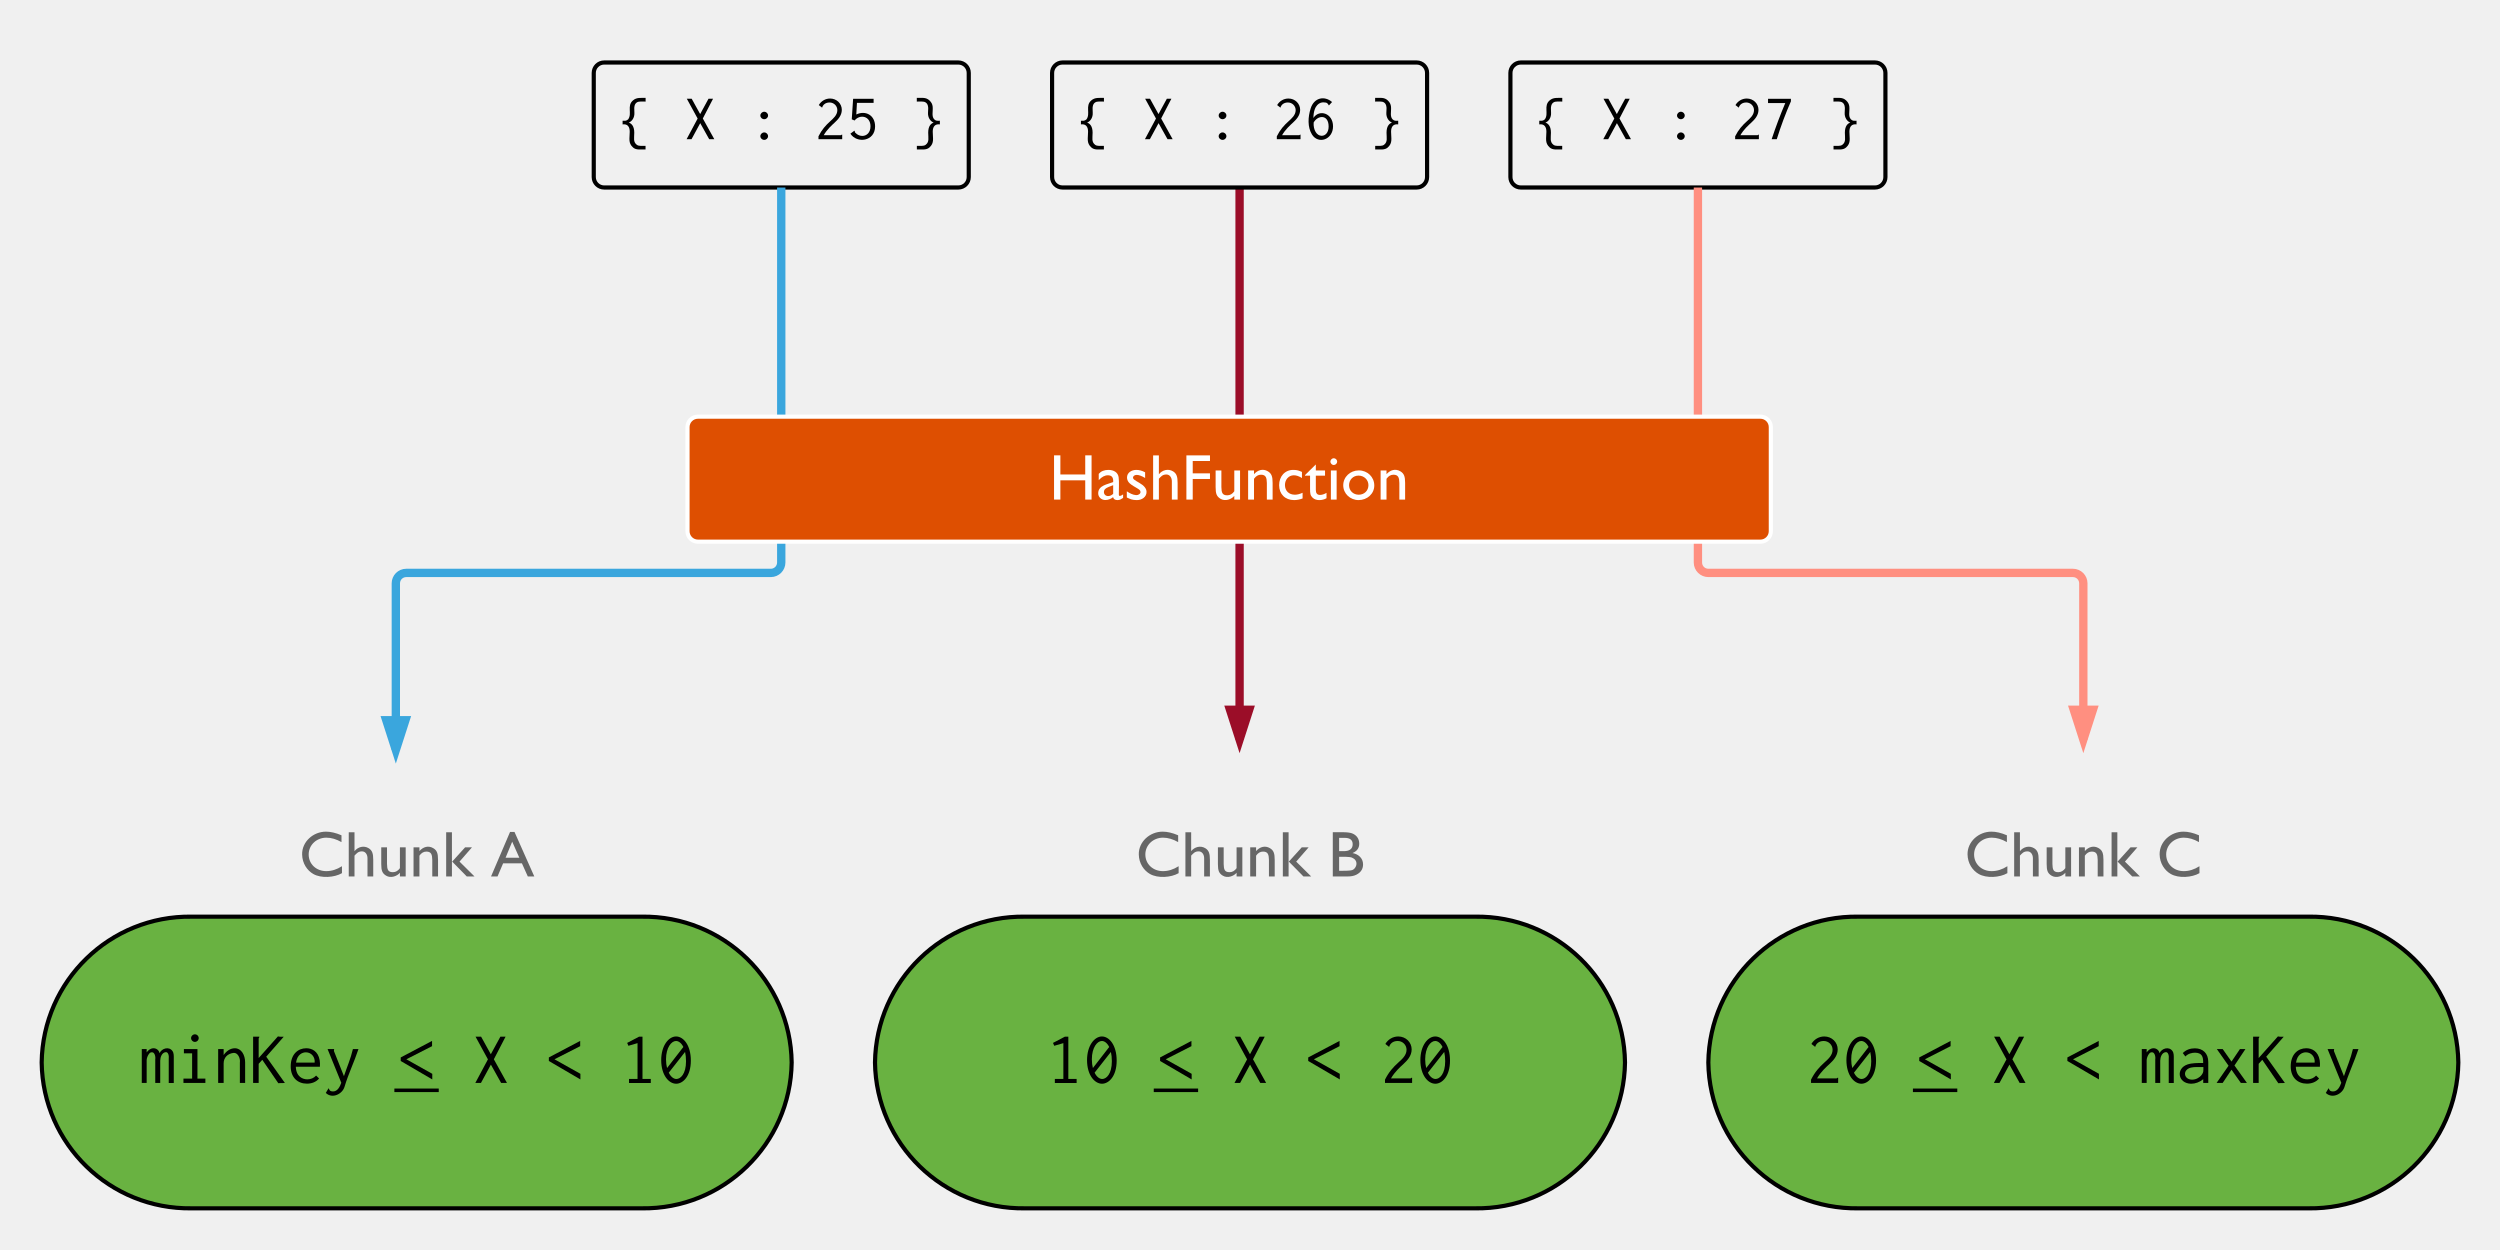
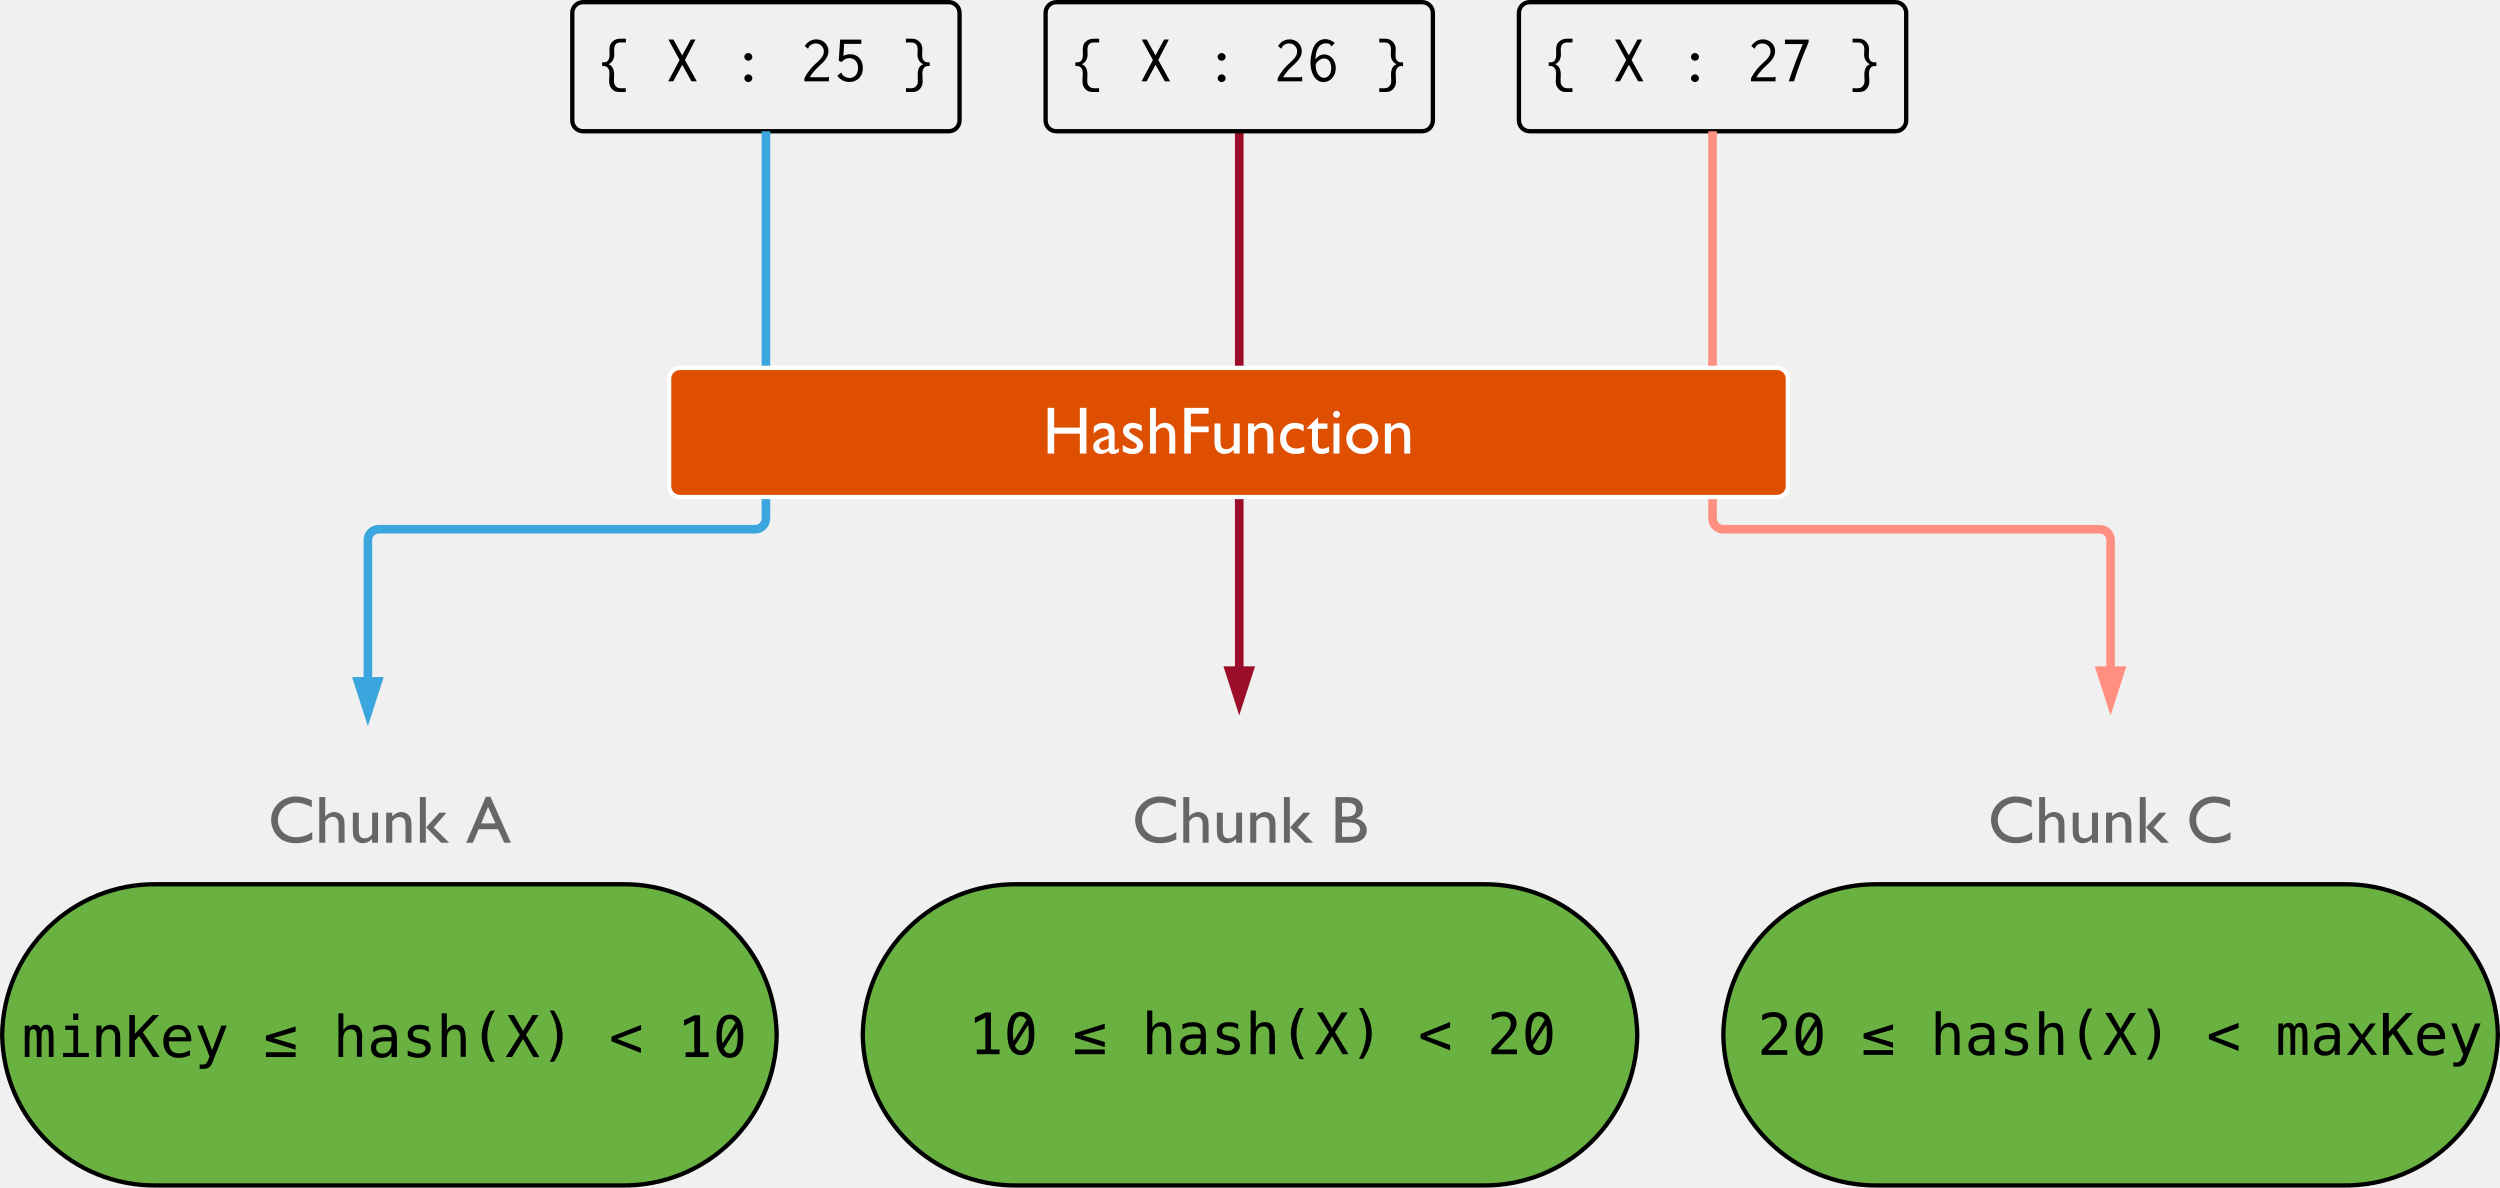
- <svg xmlns="http://www.w3.org/2000/svg" xmlns:xlink="http://www.w3.org/1999/xlink" height="600" width="1200">
-   <path d="M595 90v265" fill="none" stroke="#9b0d28" stroke-width="4" />
-   <path d="M595 355l-4.6-14.3h9.2z" fill="#9b0d28" stroke="#9b0d28" stroke-width="4" />
-   <path d="M285 35a5 5 0 0 1 5-5h170a5 5 0 0 1 5 5v50a5 5 0 0 1-5 5H290a5 5 0 0 1-5-5z" fill="none" stroke="#000" stroke-width="2" />
-   <use height="100%" width="100%" transform="translate(297.2 66.8)" xlink:href="#a" />
-   <use height="100%" width="100%" transform="translate(328.3 66.8)" xlink:href="#b" />
-   <use height="100%" width="100%" transform="translate(359.4 66.8)" xlink:href="#c" />
-   <use height="100%" width="100%" transform="translate(390.6 66.8)" xlink:href="#d" />
-   <use height="100%" width="100%" transform="translate(437.2 66.8)" xlink:href="#e" />
-   <path d="M505 35a5 5 0 0 1 5-5h170a5 5 0 0 1 5 5v50a5 5 0 0 1-5 5H510a5 5 0 0 1-5-5z" fill="none" stroke="#000" stroke-width="2" />
-   <use height="100%" width="100%" transform="translate(517.2 66.8)" xlink:href="#a" />
-   <use height="100%" width="100%" transform="translate(548.3 66.8)" xlink:href="#b" />
-   <use height="100%" width="100%" transform="translate(579.4 66.8)" xlink:href="#c" />
-   <use height="100%" width="100%" transform="translate(610.6 66.8)" xlink:href="#f" />
-   <use height="100%" width="100%" transform="translate(657.2 66.8)" xlink:href="#e" />
-   <path d="M725 35a5 5 0 0 1 5-5h170a5 5 0 0 1 5 5v50a5 5 0 0 1-5 5H730a5 5 0 0 1-5-5z" fill="none" stroke="#000" stroke-width="2" />
-   <use height="100%" width="100%" transform="translate(737.2 66.8)" xlink:href="#a" />
-   <use height="100%" width="100%" transform="translate(768.3 66.8)" xlink:href="#b" />
-   <use height="100%" width="100%" transform="translate(799.4 66.8)" xlink:href="#c" />
-   <use height="100%" width="100%" transform="translate(830.6 66.8)" xlink:href="#g" />
-   <use height="100%" width="100%" transform="translate(877.2 66.8)" xlink:href="#e" />
-   <path d="M375 90v180a5 5 0 0 1-5 5H195a5 5 0 0 0-5 5v80" fill="none" stroke="#3aa6dd" stroke-width="4" />
-   <path d="M190 360l-4.6-14.3h9.2z" fill="#3aa6dd" stroke="#3aa6dd" stroke-width="4" />
-   <path d="M815 90v180a5 5 0 0 0 5 5h175a5 5 0 0 1 5 5v75" fill="none" stroke="#ff8f80" stroke-width="4" />
-   <path d="M1000 355l-4.6-14.3h9.2z" fill="#ff8f80" stroke="#ff8f80" stroke-width="4" />
-   <path d="M330 205a5 5 0 0 1 5-5h510a5 5 0 0 1 5 5v50a5 5 0 0 1-5 5H335a5 5 0 0 1-5-5z" fill="#de4f01" stroke="#fff" stroke-width="2" />
-   <use height="100%" width="100%" transform="translate(503.6 239.8)" xlink:href="#h" />
-   <path d="M1108 440a71 71 0 0 1 72 70 71 71 0 0 1-72 70H892a71 71 0 0 1-72-70 71 71 0 0 1 72-70z" fill="#69b241" stroke="#000" stroke-width="2" />
-   <path d="M880 385a5 5 0 0 1 5-5h230a5 5 0 0 1 5 5v50a5 5 0 0 1-5 5H885a5 5 0 0 1-5-5z" fill="none" />
-   <use height="100%" width="100%" transform="translate(942.9 420.7)" xlink:href="#i" />
-   <use height="100%" width="100%" transform="translate(1035.1 420.7)" xlink:href="#j" />
-   <path d="M840 469a5 5 0 0 1 5-5h310a5 5 0 0 1 5 5v82a5 5 0 0 1-5 5H845a5 5 0 0 1-5-5z" fill="none" />
-   <use height="100%" width="100%" transform="translate(866.7 519.8)" xlink:href="#k" />
-   <use height="100%" width="100%" transform="translate(920 519.8)" xlink:href="#l" />
-   <use height="100%" width="100%" transform="translate(955.6 519.8)" xlink:href="#m" />
-   <use height="100%" width="100%" transform="translate(991.1 519.8)" xlink:href="#n" />
-   <use height="100%" width="100%" transform="translate(1026.7 519.8)" xlink:href="#o" />
-   <path d="M308 440a71 71 0 0 1 72 70 71 71 0 0 1-72 70H92a71 71 0 0 1-72-70 71 71 0 0 1 72-70z" fill="#69b241" stroke="#000" stroke-width="2" />
-   <path d="M80 385a5 5 0 0 1 5-5h230a5 5 0 0 1 5 5v50a5 5 0 0 1-5 5H85a5 5 0 0 1-5-5z" fill="none" />
-   <use height="100%" width="100%" transform="translate(143.5 420.7)" xlink:href="#i" />
-   <use height="100%" width="100%" transform="translate(235.7 420.7)" xlink:href="#p" />
-   <path d="M40 469a5 5 0 0 1 5-5h310a5 5 0 0 1 5 5v82a5 5 0 0 1-5 5H45a5 5 0 0 1-5-5z" fill="none" />
-   <use height="100%" width="100%" transform="translate(66.7 519.8)" xlink:href="#q" />
-   <use height="100%" width="100%" transform="translate(191.1 519.8)" xlink:href="#l" />
-   <use height="100%" width="100%" transform="translate(226.7 519.8)" xlink:href="#m" />
-   <use height="100%" width="100%" transform="translate(262.2 519.8)" xlink:href="#n" />
-   <use height="100%" width="100%" transform="translate(297.8 519.8)" xlink:href="#r" />
-   <path d="M708 440a71 71 0 0 1 72 70 71 71 0 0 1-72 70H492a71 71 0 0 1-72-70 71 71 0 0 1 72-70z" fill="#69b241" stroke="#000" stroke-width="2" />
-   <path d="M480 385a5 5 0 0 1 5-5h230a5 5 0 0 1 5 5v50a5 5 0 0 1-5 5H485a5 5 0 0 1-5-5z" fill="none" />
-   <use height="100%" width="100%" transform="translate(545.1 420.7)" xlink:href="#i" />
-   <use height="100%" width="100%" transform="translate(637.4 420.7)" xlink:href="#s" />
-   <path d="M440 469a5 5 0 0 1 5-5h310a5 5 0 0 1 5 5v82a5 5 0 0 1-5 5H445a5 5 0 0 1-5-5z" fill="none" />
-   <use height="100%" width="100%" transform="translate(502.2 519.8)" xlink:href="#t" />
-   <use height="100%" width="100%" transform="translate(555.6 519.8)" xlink:href="#l" />
-   <use height="100%" width="100%" transform="translate(591.1 519.8)" xlink:href="#m" />
-   <use height="100%" width="100%" transform="translate(626.7 519.8)" xlink:href="#n" />
-   <use height="100%" width="100%" transform="translate(662.2 519.8)" xlink:href="#u" />
+ <svg xmlns="http://www.w3.org/2000/svg" xmlns:xlink="http://www.w3.org/1999/xlink" width="1162" height="552">
  <defs>
-     <path id="v" d="M163-116c0-78-36-122-110-112v-56c35-1 55 6 86-22 64-88-23-208 73-291 58-51 122-38 196-40v57c-53 2-103-8-135 13-38 24-40 73-40 93 0 24 2 46 2 70 3 68-35 130-87 148 38 13 85 50 85 155 0 81-20 142 38 187 33 26 82 15 136 17v56c-78-2-144 12-192-30-80-70-52-144-52-245" />
-     <use height="100%" width="100%" id="a" xlink:href="#v" transform="scale(.03111)" />
-     <path id="w" d="M379-624h70L291-319 468 0h-79L251-247 117 0H41l170-318L44-624h75l131 237" />
-     <use height="100%" width="100%" id="b" xlink:href="#w" transform="scale(.03111)" />
-     <path id="x" d="M298-365c0 31-26 57-59 57s-60-25-60-57c0-31 27-58 60-58s59 27 59 58zm0 319c0 31-26 57-59 57s-60-25-60-57c0-31 27-58 60-58s59 27 59 58" />
-     <use height="100%" width="100%" id="c" xlink:href="#x" transform="scale(.03111)" />
-     <path id="y" d="M244-566c-67 0-104 39-115 80l-51-40c37-63 103-101 174-101 102 0 181 78 181 175 0 90-64 153-110 196-45 42-117 104-169 195h261c11 1 12-12 24-9V0H73v-44c52-104 110-168 181-232 45-41 110-95 110-171 0-67-54-119-120-119" />
-     <path id="z" d="M106-623h316v63H165l-10 179c141-67 290 9 290 184C445 36 163 71 64-85l62-46c9 6 3 15 7 23 3 7 48 58 115 58s126-52 126-148c0-163-166-190-245-90l-44-18" />
-     <g id="d">
-       <use height="100%" width="100%" xlink:href="#y" transform="scale(.03111)" />
-       <use height="100%" width="100%" xlink:href="#z" transform="translate(15.6) scale(.03111)" />
+     <path id="N" d="M11.7 128.3h380v50.5h-380z" />
+     <path id="M" d="M40.8 208h613.3v92.3H40.8z" />
+   </defs>
+   <g transform="translate(-19 -29)">
+     <path d="M595 90v265" stroke="#9b0d28" stroke-width="4" fill="none" />
+     <path d="m595 355-4.6-14.3h9.2z" stroke="#9b0d28" stroke-width="4" fill="#9b0d28" />
+     <path d="M285 35a5 5 0 0 1 5-5h170a5 5 0 0 1 5 5v50a5 5 0 0 1-5 5H290a5 5 0 0 1-5-5z" stroke="#000" stroke-width="2" fill="none" />
+     <use xlink:href="#a" transform="translate(297.2 66.8)" />
+     <use xlink:href="#b" transform="translate(328.3 66.8)" />
+     <use xlink:href="#c" transform="translate(359.4 66.8)" />
+     <use xlink:href="#d" transform="translate(390.6 66.8)" />
+     <use xlink:href="#e" transform="translate(437.2 66.8)" />
+     <path d="M505 35a5 5 0 0 1 5-5h170a5 5 0 0 1 5 5v50a5 5 0 0 1-5 5H510a5 5 0 0 1-5-5z" stroke="#000" stroke-width="2" fill="none" />
+     <use xlink:href="#a" transform="translate(517.2 66.8)" />
+     <use xlink:href="#b" transform="translate(548.3 66.8)" />
+     <use xlink:href="#c" transform="translate(579.4 66.8)" />
+     <use xlink:href="#f" transform="translate(610.6 66.8)" />
+     <use xlink:href="#e" transform="translate(657.2 66.8)" />
+     <path d="M725 35a5 5 0 0 1 5-5h170a5 5 0 0 1 5 5v50a5 5 0 0 1-5 5H730a5 5 0 0 1-5-5z" stroke="#000" stroke-width="2" fill="none" />
+     <use xlink:href="#a" transform="translate(737.2 66.8)" />
+     <use xlink:href="#b" transform="translate(768.3 66.8)" />
+     <use xlink:href="#c" transform="translate(799.4 66.8)" />
+     <use xlink:href="#g" transform="translate(830.6 66.8)" />
+     <use xlink:href="#e" transform="translate(877.2 66.8)" />
+     <path d="M375 90v180a5 5 0 0 1-5 5H195a5 5 0 0 0-5 5v80" stroke="#3aa6dd" stroke-width="4" fill="none" />
+     <path d="m190 360-4.6-14.3h9.2z" stroke="#3aa6dd" stroke-width="4" fill="#3aa6dd" />
+     <path d="M815 90v180a5 5 0 0 0 5 5h175a5 5 0 0 1 5 5v75" stroke="#ff8f80" stroke-width="4" fill="none" />
+     <path d="m1000 355-4.6-14.3h9.2z" stroke="#ff8f80" stroke-width="4" fill="#ff8f80" />
+     <path d="M330 205a5 5 0 0 1 5-5h510a5 5 0 0 1 5 5v50a5 5 0 0 1-5 5H335a5 5 0 0 1-5-5z" stroke="#fff" stroke-width="2" fill="#de4f01" />
+     <use xlink:href="#h" transform="translate(503.6 239.8)" />
+     <path d="M1108 440a71 71 0 0 1 72 70 71 71 0 0 1-72 70H892a71 71 0 0 1-72-70 71 71 0 0 1 72-70z" stroke="#000" stroke-width="2" fill="#69b241" />
+     <path d="M880 385a5 5 0 0 1 5-5h230a5 5 0 0 1 5 5v50a5 5 0 0 1-5 5H885a5 5 0 0 1-5-5z" fill="none" />
+     <use xlink:href="#i" transform="translate(942.9 420.7)" />
+     <use xlink:href="#j" transform="translate(1035.1 420.7)" />
+     <path d="M840 469a5 5 0 0 1 5-5h310a5 5 0 0 1 5 5v82a5 5 0 0 1-5 5H845a5 5 0 0 1-5-5z" fill="none" />
+     <path d="M308 440a71 71 0 0 1 72 70 71 71 0 0 1-72 70H92a71 71 0 0 1-72-70 71 71 0 0 1 72-70z" stroke="#000" stroke-width="2" fill="#69b241" />
+     <path d="M80 385a5 5 0 0 1 5-5h230a5 5 0 0 1 5 5v50a5 5 0 0 1-5 5H85a5 5 0 0 1-5-5z" fill="none" />
+     <use xlink:href="#i" transform="translate(143.5 420.7)" />
+     <use xlink:href="#k" transform="translate(235.7 420.7)" />
+     <path d="M40 469a5 5 0 0 1 5-5h310a5 5 0 0 1 5 5v82a5 5 0 0 1-5 5H45a5 5 0 0 1-5-5z" fill="none" />
+     <path d="M708 440a71 71 0 0 1 72 70 71 71 0 0 1-72 70H492a71 71 0 0 1-72-70 71 71 0 0 1 72-70z" stroke="#000" stroke-width="2" fill="#69b241" />
+     <path d="M480 385a5 5 0 0 1 5-5h230a5 5 0 0 1 5 5v50a5 5 0 0 1-5 5H485a5 5 0 0 1-5-5z" fill="none" />
+     <use xlink:href="#i" transform="translate(545.1 420.7)" />
+     <use xlink:href="#l" transform="translate(637.4 420.7)" />
+     <path d="M440 469a5 5 0 0 1 5-5h310a5 5 0 0 1 5 5v82a5 5 0 0 1-5 5H445a5 5 0 0 1-5-5z" fill="none" />
+     <defs>
+       <path d="M163-116c0-78-36-122-110-112v-56c35-1 55 6 86-22 64-88-23-208 73-291 58-51 122-38 196-40v57c-53 2-103-8-135 13-38 24-40 73-40 93 0 24 2 46 2 70 3 68-35 130-87 148 38 13 85 50 85 155 0 81-20 142 38 187 33 26 82 15 136 17v56c-78-2-144 12-192-30-80-70-52-144-52-245" id="m" />
+       <path d="M379-624h70L291-319 468 0h-79L251-247 117 0H41l170-318L44-624h75l131 237" id="n" />
+       <path d="M298-365c0 31-26 57-59 57s-60-25-60-57c0-31 27-58 60-58s59 27 59 58zm0 319c0 31-26 57-59 57s-60-25-60-57c0-31 27-58 60-58s59 27 59 58" id="o" />
+       <path d="M244-566c-67 0-104 39-115 80l-51-40c37-63 103-101 174-101 102 0 181 78 181 175 0 90-64 153-110 196-45 42-117 104-169 195h261c11 1 12-12 24-9V0H73v-44c52-104 110-168 181-232 45-41 110-95 110-171 0-67-54-119-120-119" id="t" />
+       <path d="M106-623h316v63H165l-10 179c141-67 290 9 290 184C445 36 163 71 64-85l62-46c9 6 3 15 7 23 3 7 48 58 115 58s126-52 126-148c0-163-166-190-245-90l-44-18" id="u" />
+       <path d="M352-256c-52-19-90-80-87-148 0-24 3-46 3-70 0-20-2-69-40-93-32-21-83-11-136-13v-57c74 2 140-14 196 40 65 62 49 118 47 206 0 24 2 61 26 85 30 29 52 21 87 22v56c-74-10-110 34-110 112 0 101 28 175-52 245-48 42-115 28-193 30v-56c54-2 104 9 137-17 58-45 38-106 38-187 0-105 46-142 84-155" id="p" />
+       <path d="M375-520c-19-29-21-48-87-48-45 0-148 28-152 241 91-141 303-73 303 129C439 10 210 83 114-72 44-186 51-340 94-475c53-167 213-199 330-98zm-4 325c0-190-167-178-231-62-8 116 48 205 124 205 53 0 107-46 107-143" id="v" />
+       <path d="M432-584C350-397 277-203 214 0h-79c63-190 134-378 210-557H79v-66h353v39" id="w" />
+       <path fill="#fff" d="M1139-1397h200V0h-200v-608H354V0H154v-1397h200v604h785v-604" id="x" />
+       <path fill="#fff" d="M279 14C154 14 49-84 55-209c11-240 284-270 473-344 10-137-37-215-166-215-99 0-196 51-290 154v-199c71-83 172-125 305-125 171 0 301 80 323 228s4 380 7 548c0 31 11 47 32 47 22 0 56-16 103-49v111c-70 41-94 69-178 69-78 0-124-31-138-92-77 60-160 90-247 90Zm-43-254c-2 75 56 129 131 129 58 0 112-24 161-71v-273c-79 31-209 74-254 121-25 26-38 57-38 94" id="y" />
+       <path fill="#fff" d="M391 16C248 13 200-13 84-66v-196c78 54 186 115 293 121 64 4 138-37 139-95 0-27-8-48-26-66s-56-44-115-77c-117-65-195-121-231-167s-54-97-54-152c-1-149 137-240 295-240 90 0 182 25 277 76v180c-108-65-196-98-265-98-93 0-157 78-89 143 29 27 119 78 169 107 153 87 230 183 230 288C708-83 559 21 391 16" id="z" />
+       <path fill="#fff" d="M537-793c-115 4-158 59-230 134V0H125v-1397h182v598c105-135 293-188 448-93 113 70 144 170 144 368V0H717v-569c3-122-65-228-180-224" id="A" />
+       <path fill="#fff" d="M156-1397h745v178H356v390h545v178H356V0H156v-1397" id="B" />
+       <path fill="#fff" d="M307-395c4 175 28 260 187 260 87 0 160-42 221-127v-658h182V0H715v-117C629-10 424 68 274-28c-116-74-149-155-149-365v-527h182v525" id="C" />
+       <path fill="#fff" d="M717-524c-3-169-33-262-187-262-86 0-159 43-219 129V0H125v-920h186v117c117-131 280-184 437-91 117 70 151 162 151 368V0H717v-524" id="D" />
+       <path fill="#fff" d="M262-461c0 187 127 307 316 307 70 0 150-20 241-61v180C728-1 638 16 551 16 268 16 78-172 78-455c0-278 181-487 454-483 122 2 168 22 267 64v194c-92-59-177-88-256-88-165 0-281 138-281 307" id="E" />
+       <path fill="#fff" d="m0-774 342-336v190h291v164H342v451c0 105 44 158 131 158 65 0 134-22 207-66v170C550 33 349 44 243-57c-73-70-84-127-83-291v-408H0v-18" id="F" />
+       <path fill="#fff" d="M117-1200c0-54 52-107 106-107 58 0 109 49 109 107 0 57-51 108-109 108-54 0-106-53-106-108zm16 280h182V0H133v-920" id="G" />
+       <path fill="#fff" d="M76-451c0-267 222-471 493-471s488 207 488 476c0 265-225 462-496 462C296 16 76-188 76-451Zm796-4c0-172-139-303-313-303-172 0-299 133-299 305 0 174 132 299 307 299 174 0 305-128 305-301" id="H" />
+       <path fill="#666" d="M307-694c0 306 244 526 555 526 169 0 335-52 496-156v220C1119 35 700 64 453-78 260-188 105-411 100-694c-8-401 347-721 754-721 147 0 310 38 489 115v215c-163-93-323-140-479-140-306 0-557 229-557 531" id="q" />
+       <path fill="#666" d="M537-793c-115 4-158 59-230 134V0H125v-1397h182v598c105-135 293-188 448-93 113 70 144 170 144 368V0H717v-569c3-122-65-228-180-224" id="I" />
+       <path fill="#666" d="M307-395c4 175 28 260 187 260 87 0 160-42 221-127v-658h182V0H715v-117C629-10 424 68 274-28c-116-74-149-155-149-365v-527h182v525" id="J" />
+       <path fill="#666" d="M717-524c-3-169-33-262-187-262-86 0-159 43-219 129V0H125v-920h186v117c117-131 280-184 437-91 117 70 151 162 151 368V0H717v-524" id="K" />
+       <path fill="#666" d="M727-920h217L551-469 1024 0H780L319-469Zm-598-477h182V0H129v-1397" id="L" />
+       <path fill="#666" d="M600-1405h141L1366 0h-205L975-414H381L205 0H0Zm293 813-225-506-209 506h434" id="r" />
+       <path fill="#666" d="M776-739c182 31 334 160 334 358 0 166-92 267-216 328C823-18 734 0 627 0H154v-1397c212 7 494-22 636 47 116 56 199 157 199 316 0 137-71 236-213 295zm-289-60c185 3 295-63 295-219 0-134-85-201-256-201H354v420zm272 204c-77-32-277-25-405-26v443c125-1 352 2 420-26 102-41 175-202 92-312-26-35-62-60-107-79" id="s" />
+       <use transform="scale(.03111)" xlink:href="#m" id="a" />
+       <use transform="scale(.03111)" xlink:href="#n" id="b" />
+       <use transform="scale(.03111)" xlink:href="#o" id="c" />
+       <use transform="scale(.03111)" xlink:href="#p" id="e" />
+       <use transform="scale(.0152)" xlink:href="#q" id="j" />
+       <use transform="scale(.0152)" xlink:href="#r" id="k" />
+       <use transform="scale(.0152)" xlink:href="#s" id="l" />
+       <g id="d">
+         <use transform="scale(.03111)" xlink:href="#t" />
+         <use transform="translate(15.6) scale(.03111)" xlink:href="#u" />
+       </g>
+       <g id="f">
+         <use transform="scale(.03111)" xlink:href="#t" />
+         <use transform="translate(15.6) scale(.03111)" xlink:href="#v" />
+       </g>
+       <g id="g">
+         <use transform="scale(.03111)" xlink:href="#t" />
+         <use transform="translate(15.6) scale(.03111)" xlink:href="#w" />
+       </g>
+       <g id="h">
+         <use transform="scale(.0152)" xlink:href="#x" />
+         <use transform="translate(22.7) scale(.01519)" xlink:href="#y" />
+         <use transform="translate(36) scale(.01519)" xlink:href="#z" />
+         <use transform="translate(48) scale(.01519)" xlink:href="#A" />
+         <use transform="translate(63.5) scale(.01519)" xlink:href="#B" />
+         <use transform="translate(78) scale(.01519)" xlink:href="#C" />
+         <use transform="translate(93.6) scale(.01519)" xlink:href="#D" />
+         <use transform="translate(109.2) scale(.01519)" xlink:href="#E" />
+         <use transform="translate(122.8) scale(.01519)" xlink:href="#F" />
+         <use transform="translate(133.2) scale(.01519)" xlink:href="#G" />
+         <use transform="translate(140) scale(.01519)" xlink:href="#H" />
+         <use transform="translate(157.2) scale(.01519)" xlink:href="#D" />
+       </g>
+       <g id="i">
+         <use transform="scale(.0152)" xlink:href="#q" />
+         <use transform="translate(22) scale(.01519)" xlink:href="#I" />
+         <use transform="translate(37.6) scale(.01519)" xlink:href="#J" />
+         <use transform="translate(53.1) scale(.01519)" xlink:href="#K" />
+         <use transform="translate(68.7) scale(.01519)" xlink:href="#L" />
+       </g>
+     </defs>
+     <path d="M49.6 218.5q.5-1 1.1-1.4.7-.5 1.7-.5 1.8 0 2.5 1.4t.7 5.1v8.5h-2.2v-8.4q0-3-.3-3.8-.4-.7-1.3-.7-1 0-1.4.8-.4.8-.4 3.7v8.4h-2.2v-8.4q0-3-.4-3.8-.3-.7-1.3-.7t-1.3.8q-.4.8-.4 3.7v8.4h-2.2V217h2.2v1.2q.4-.7 1-1.1.7-.5 1.6-.5 1 0 1.6.5.7.5 1 1.4zM61 217h6v12.7h5v1.9H60v-1.9h4.8V219H61Zm3.7-5.6h2.4v3h-2.4zm21.9 11.1v9h-2.4v-9q0-2-.7-2.8-.7-1-2.1-1-1.7 0-2.6 1.2-1 1.2-1 3.4v8.3h-2.3V217h2.4v2.2q.6-1.3 1.7-1.9 1-.7 2.6-.7 2.2 0 3.3 1.5 1.1 1.5 1.1 4.4zm4.2-10.4h2.6v8.7l8.2-8.7h3.1l-7.6 8 7.8 11.5h-3.1l-6.4-9.8-2 2.2v7.6h-2.6zm28.8 10.9v1.3h-10.4q0 3 1.2 4.3 1.2 1.3 3.5 1.3 1.1 0 2.4-.3l2.7-1.1v2.3q-1.4.6-2.7.9-1.2.3-2.4.3-3.4 0-5.3-2-2-2.1-2-5.7 0-3.5 2-5.6 1.8-2 5-2 2.7 0 4.3 1.8 1.6 2 1.7 4.6zm-2.4-.6q-.1-1.5-1-2.6-1-1.1-2.8-1.1-1.7 0-2.8 1.1-1.2 1.2-1.3 2.6zm15.1 4.5-1.6 4q-1.2 3.4-1.7 4.2-.6 1-1.5 1.5t-2 .5h-2v-2h1.4q1 0 1.7-.6.6-.6 1.5-3.2l-5.7-14.3h2.6l4.3 11.4 4.3-11.4h2.5zm35.8-1v2.3l-13.8-4.3v-2.2l13.8-4.3v2.4l-10.4 3zm0 3.5v2.2h-13.8v-2.2zm30.9-6.9v9h-2.4v-9q0-2-.7-2.8-.7-1-2.2-1-1.6 0-2.6 1.2-.9 1.2-.9 3.4v8.3H188v-20.3h2.3v7.9q.7-1.3 1.8-1.9 1-.7 2.6-.7 2.2 0 3.3 1.5 1.1 1.5 1.1 4.4zm11.5 1.8h-.8q-2 0-3.2.7-1 .7-1 2.2 0 1.3.8 2 .8.8 2.2.8 2 0 3.1-1.4t1.1-3.8v-.5zm4.7-1v8.3h-2.5v-2.2q-.7 1.3-1.9 2-1.2.6-2.8.6-2.2 0-3.6-1.3-1.3-1.3-1.3-3.4 0-2.4 1.6-3.7 1.7-1.2 4.8-1.2h3.2v-.4q0-1.7-.8-2.5-1-.8-2.8-.8-1.2 0-2.5.3l-2.4 1v-2.3l2.5-.8q1.2-.3 2.4-.3 1.8 0 3 .6 1.4.5 2.1 1.6.5.6.7 1.6.3 1 .3 2.9zm14.8-5.8v2.4l-2-1q-1-.2-2.1-.2-1.6 0-2.4.5-.8.5-.8 1.6 0 1 .6 1.4.6.5 3 1l1 .2q1.7.3 2.6 1.3 1 1 1 2.7 0 2.1-1.6 3.3-1.5 1.3-4.3 1.3-1 0-2.2-.3-1.2-.2-2.6-.7v-2.4q1.3.7 2.6 1 1.2.4 2.3.4 1.6 0 2.4-.7 1-.6 1-1.8 0-1.7-3.3-2.3l-1-.2q-2-.4-3-1.4-1-1-1-2.6 0-2 1.5-3.2 1.4-1.2 4-1.2 1.2 0 2.3.3l2 .6zm17.2 5v9h-2.4v-9q0-2-.7-2.8-.7-1-2.2-1-1.7 0-2.6 1.2-.9 1.2-.9 3.4v8.3H236v-20.3h2.4v7.9q.6-1.3 1.7-1.9 1.1-.7 2.6-.7 2.3 0 3.4 1.5 1 1.5 1 4.4zm13.5-12.5q-1.8 3-2.6 6-.9 3-.9 6 0 2.9.9 5.8.8 3 2.6 6h-2.1q-2-3.1-3-6-1-3-1-5.9 0-2.9 1-5.8 1-3 3-6zm6 2.1h2.8l4.3 7.4 4.4-7.4h2.8l-5.8 9.2 6.2 10.3h-2.8l-4.8-8.4-5.1 8.4h-2.9l6.5-10.3zm19.5-2.1h2q2 3.1 3 6 1 3 1 6 0 2.8-1 5.8t-3 6h-2q1.7-3 2.6-6 .8-3 .8-5.9 0-3-.8-6-.9-2.9-2.6-5.9zm42.5 9-11.1 4.2 11 4.2v2.3l-13.7-5.4v-2.2l13.8-5.4zm20.7 10.4h4v-14.7l-4.8 2.4v-2.6l4.8-2.3h2.7v17.2h4v2.2h-10.7Zm20.6-17.5q3 0 4.6 2.5 1.6 2.5 1.6 7.5t-1.6 7.5Q373 232 370 232q-3 0-4.7-2.6-1.6-2.5-1.6-7.5t1.6-7.5q1.6-2.5 4.7-2.5zm0 18q1.8 0 2.7-2 .9-2 .9-6 0-2.1-.3-3.9l-6.2 9.7q1 2.2 2.8 2.2zm0-16q-1.9 0-2.8 2-1 2-1 6 0 1.8.3 3.4l6.1-9.6q-1-1.8-2.7-1.8z" aria-label="minKey ≤ hash(X) &lt; 10" transform="translate(-11.7 288.7)" style="font-size:26.667px;line-height:1.25;font-family:Menlo;-inkscape-font-specification:'Menlo, Normal';font-variant-ligatures:none;white-space:pre;shape-inside:url(#M);display:inline" />
+     <path d="M473 516.8h4v-14.7l-4.9 2.4v-2.6l5-2.3h2.5v17.2h4v2.2H473zm20.5-17.5q3.1 0 4.7 2.5 1.6 2.6 1.6 7.5 0 5-1.6 7.5-1.6 2.6-4.7 2.6t-4.7-2.6q-1.6-2.5-1.6-7.5t1.6-7.5q1.6-2.5 4.7-2.5zm0 18q1.9 0 2.8-2 .9-2 .9-6 0-2.1-.3-3.9l-6.2 9.7q1 2.2 2.8 2.2zm0-16q-1.8 0-2.7 2-1 2-1 6 0 1.9.3 3.5l6-9.7q-1-1.7-2.6-1.7zm39 12v2.4l-13.8-4.4v-2.1l13.8-4.4v2.4l-10.4 3zm0 3.5v2.2h-13.8v-2.2zm30.9-6.8v9H561v-9q0-2-.7-3-.7-.9-2.2-.9-1.6 0-2.6 1.2-.9 1.2-.9 3.5v8.2h-2.4v-20.3h2.4v7.9q.7-1.2 1.8-1.9 1-.6 2.6-.6 2.2 0 3.3 1.4 1 1.5 1 4.5zm11.5 1.7h-.8q-2 0-3.2.7-1 .7-1 2.2 0 1.3.8 2 .8.8 2.2.8 2 0 3-1.4 1.2-1.4 1.2-3.8v-.5zm4.6-1v8.3h-2.4v-2.2q-.7 1.3-1.9 2-1.2.6-2.8.6-2.3 0-3.6-1.3-1.3-1.2-1.3-3.3 0-2.5 1.6-3.7 1.7-1.3 4.8-1.3h3.2v-.4q0-1.7-.8-2.5-1-.8-2.8-.8-1.3 0-2.5.3-1.3.4-2.4 1v-2.3l2.5-.8 2.4-.2q1.8 0 3 .5 1.3.5 2.1 1.6.5.7.7 1.6.2 1 .2 2.9zm15-5.7v2.3l-2-1-2.2-.2q-1.6 0-2.4.5-.8.5-.8 1.6 0 1 .6 1.5.6.4 3 .9l1 .2q1.7.3 2.6 1.3 1 1 1 2.7 0 2.1-1.6 3.4-1.5 1.2-4.3 1.2-1 0-2.2-.3l-2.6-.6V516q1.3.7 2.6 1 1.2.4 2.3.4 1.6 0 2.4-.7.9-.6.9-1.8 0-1.6-3.2-2.3l-1-.2q-2-.4-3-1.3-1-1-1-2.7 0-2 1.5-3.2 1.4-1.1 4-1.1 1.2 0 2.3.2l2 .6zm17.1 5v9H609v-9q0-2-.6-3-.7-.9-2.2-.9-1.7 0-2.6 1.2-.9 1.2-.9 3.5v8.2h-2.4v-20.3h2.4v7.9q.6-1.2 1.7-1.9 1.1-.6 2.6-.6 2.3 0 3.3 1.4 1.2 1.5 1.2 4.5zm13.4-12.5q-1.7 3-2.5 5.9-.9 3-.9 6t.9 5.9q.8 3 2.6 6H623q-2-3.2-3-6.1-1-3-1-5.9 0-2.9 1-5.8 1-3 3-6zm6.1 2.1h2.8l4.3 7.3 4.3-7.3h2.9l-5.9 9.1 6.3 10.3H643l-4.8-8.4-5.1 8.4h-2.9l6.5-10.3zm19.5-2.1h2q2 3 3 6t1 5.8q0 3-1 5.9-1 3-3 6h-2q1.7-3 2.5-6 .9-3 .9-5.9 0-3-.9-5.9-.8-3-2.5-6zm42.4 9-11 4.2 11 4v2.5l-13.7-5.5v-2.1L693 504zm22.1 10.3h9v2.2h-11.9v-2.2l4.3-4.5 2.5-2.8q1.3-1.6 1.8-2.6.4-1 .4-2 0-1.6-1-2.6-.9-.9-2.6-.9-1.1 0-2.5.5-1.3.4-2.7 1.3v-2.7l2.6-1q1.3-.3 2.6-.3 2.8 0 4.6 1.5 1.7 1.5 1.7 4 0 1.3-.6 2.5-.5 1.3-1.8 2.8l-2.2 2.3-4.2 4.5zm19.2-17.5q3.1 0 4.7 2.5 1.6 2.6 1.6 7.5 0 5-1.6 7.5-1.6 2.6-4.7 2.6-3 0-4.7-2.6-1.6-2.5-1.6-7.5t1.6-7.5q1.6-2.5 4.7-2.5zm0 18q1.9 0 2.8-2 .9-2 .9-6 0-2.1-.3-3.9l-6.2 9.7q1 2.2 2.8 2.2zm0-16q-1.8 0-2.7 2-1 2-1 6 0 1.9.3 3.5l6.1-9.7q-1-1.7-2.7-1.7z" aria-label="10 ≤ hash(X) &lt; 20" style="font-size:26.667px;line-height:1.25;font-family:Menlo;-inkscape-font-specification:'Menlo, Normal';font-variant-ligatures:none" />
+     <g style="font-size:24px;line-height:1.25;font-family:Courier;-inkscape-font-specification:'Courier, Normal';font-variant-ligatures:none;white-space:pre;shape-inside:url(#N);display:inline">
+       <path d="M16.5 149.7h9v2.2H13.6v-2.2L18 145l2.5-2.7q1.3-1.6 1.8-2.6.4-1 .4-2 0-1.6-1-2.6-.9-.9-2.6-.9-1.1 0-2.4.4l-2.8 1.3v-2.6q1.3-.7 2.6-1 1.3-.3 2.6-.3 2.8 0 4.6 1.5 1.7 1.5 1.7 4 0 1.2-.6 2.5-.5 1.2-1.8 2.8l-2.2 2.3-4.2 4.5zm19.2-17.5q3.1 0 4.7 2.5t1.6 7.5q0 5-1.6 7.5-1.6 2.6-4.7 2.6-3 0-4.7-2.6-1.6-2.5-1.6-7.5t1.6-7.5q1.6-2.5 4.7-2.5zm0 18q1.9 0 2.8-2 .9-2 .9-6 0-2.1-.3-3.9L33 148q1 2.2 2.8 2.2zm0-16q-1.8 0-2.7 2-1 2-1 6 0 1.8.3 3.4l6.1-9.6q-1-1.8-2.7-1.8zm39 12v2.4L61 144.2V142l13.7-4.3v2.4l-10.4 3zm0 3.5v2.2H61v-2.2zm30.9-6.8v9h-2.4v-9q0-2-.7-3-.7-.9-2.1-.9-1.7 0-2.6 1.2-1 1.2-1 3.4v8.3h-2.3v-20.3h2.4v7.9q.6-1.3 1.7-1.9 1.1-.6 2.6-.6 2.2 0 3.3 1.4 1.1 1.5 1.1 4.5zm11.5 1.7h-.8q-2 0-3.1.7-1 .7-1 2.2 0 1.3.7 2 .8.8 2.2.8 2 0 3.1-1.4 1.2-1.4 1.2-3.8v-.5zm4.7-1v8.3h-2.4v-2.2q-.8 1.3-2 2-1.1.6-2.8.6-2.2 0-3.5-1.3-1.4-1.2-1.4-3.4 0-2.4 1.6-3.7 1.7-1.2 4.9-1.2h3.2v-.4q0-1.7-1-2.5-.8-.8-2.7-.8-1.2 0-2.5.3l-2.4 1V138l2.5-.8 2.4-.2q1.8 0 3 .5 1.4.5 2.2 1.6.5.6.7 1.6.2 1 .2 2.9zm14.9-5.8v2.4l-2-1-2.2-.2q-1.6 0-2.4.5-.8.5-.8 1.6 0 1 .6 1.5.6.4 3 .9l1 .2q1.7.3 2.6 1.3 1 1 1 2.7 0 2.1-1.6 3.4-1.5 1.2-4.3 1.2-1 0-2.2-.3l-2.6-.6v-2.5q1.4.7 2.6 1 1.2.4 2.3.4 1.6 0 2.5-.7.8-.6.8-1.8 0-1.7-3.2-2.3l-1-.2q-2-.4-3-1.4-1-1-1-2.6 0-2 1.5-3.2 1.4-1.1 4-1.1 1.2 0 2.3.2l2.1.6zm17.1 5.1v9h-2.4v-9q0-2-.7-3-.7-.9-2.2-.9-1.7 0-2.6 1.2-.9 1.2-.9 3.4v8.3h-2.4v-20.3h2.4v7.9q.7-1.3 1.8-1.9 1-.6 2.6-.6 2.2 0 3.3 1.4 1 1.5 1 4.5zm13.5-12.5q-1.7 3-2.6 5.9-.9 3-.9 6 0 2.9.9 5.8.9 3 2.6 6h-2.1q-2-3.1-3-6-.9-3-.9-5.9 0-2.9 1-5.8 1-3 2.9-6zm6 2h2.9l4.2 7.4 4.4-7.4h2.8l-5.8 9.2 6.2 10.3h-2.8l-4.8-8.4-5.1 8.4h-2.9l6.6-10.3zm19.5-2h2q2 3 3 6t1 5.8q0 3-1 5.9-1 3-3 6h-2q1.7-3 2.6-6 .8-3 .8-5.9 0-3-.8-6-.9-2.9-2.6-5.8zm42.5 9-11 4.1 11 4.2v2.4l-13.8-5.5v-2.2l13.8-5.4zm26-.6q.4-1 1.1-1.4.7-.4 1.7-.4 1.7 0 2.4 1.3.8 1.4.8 5.1v8.5H265v-8.4q0-3-.4-3.8-.3-.7-1.2-.7-1 0-1.5.8-.3.8-.3 3.7v8.4h-2.2v-8.4q0-3-.4-3.8-.4-.7-1.3-.7-1 0-1.4.8-.3.8-.3 3.7v8.4h-2.2v-14.6h2.2v1.3q.4-.8 1-1.2.7-.4 1.5-.4 1 0 1.7.4.6.5 1 1.4zm16.4 5.8h-.8q-2.1 0-3.2.7-1 .7-1 2.2 0 1.3.8 2 .8.8 2.2.8 2 0 3-1.4 1.2-1.4 1.2-3.8v-.5zm4.6-1v8.3H280v-2.2q-.8 1.3-2 2-1 .6-2.7.6-2.3 0-3.6-1.3-1.3-1.2-1.3-3.4 0-2.4 1.6-3.7 1.6-1.2 4.8-1.2h3.2v-.4q0-1.7-.9-2.5-.8-.8-2.8-.8-1.2 0-2.4.3-1.3.4-2.5 1V138l2.6-.8 2.3-.2q1.9 0 3.1.5 1.3.5 2.1 1.6.5.6.7 1.6.2 1 .2 2.9zm16.8-6.3-5.2 7 5.8 7.6h-2.8l-4.3-5.9-4.2 5.9h-2.8l5.7-7.6-5.2-7h2.6l4 5.3 3.8-5.3zm3.3-4.9h2.7v8.7l8.2-8.7h3l-7.5 8 7.8 11.5h-3.2l-6.3-9.8-2 2.2v7.6h-2.7zm28.9 11v1.2h-10.4q-.1 3 1.1 4.3 1.3 1.3 3.6 1.3 1.1 0 2.4-.3l2.6-1.1v2.3q-1.3.6-2.6.9-1.3.3-2.5.3-3.4 0-5.3-2-1.9-2.1-1.9-5.7 0-3.5 1.9-5.6 1.9-2 5-2 2.8 0 4.4 1.8 1.6 2 1.7 4.6zm-2.4-.7q-.2-1.5-1.1-2.6-1-1.1-2.7-1.1-1.8 0-2.9 1.1-1.1 1.2-1.2 2.6zm15.1 4.5-1.6 4-1.7 4.2q-.6 1-1.5 1.5-1 .5-2.1.5h-2v-2h1.5q1 0 1.6-.6.6-.6 1.5-3.1l-5.6-14.4h2.5l4.4 11.4 4.2-11.4h2.6z" style="font-size:26.667px;font-family:Menlo;-inkscape-font-specification:'Menlo, Normal'" aria-label="20 ≤ hash(X) &lt; maxKey" transform="translate(824.2 367.4)" />
    </g>
-     <path id="A" d="M352-256c-52-19-90-80-87-148 0-24 3-46 3-70 0-20-2-69-40-93-32-21-83-11-136-13v-57c74 2 140-14 196 40 65 62 49 118 47 206 0 24 2 61 26 85 30 29 52 21 87 22v56c-74-10-110 34-110 112 0 101 28 175-52 245-48 42-115 28-193 30v-56c54-2 104 9 137-17 58-45 38-106 38-187 0-105 46-142 84-155" />
-     <use height="100%" width="100%" id="e" xlink:href="#A" transform="scale(.03111)" />
-     <path id="B" d="M375-520c-19-29-21-48-87-48-45 0-148 28-152 241 91-141 303-73 303 129C439 10 210 83 114-72 44-186 51-340 94-475c53-167 213-199 330-98zm-4 325c0-190-167-178-231-62-8 116 48 205 124 205 53 0 107-46 107-143" />
-     <g id="f">
-       <use height="100%" width="100%" xlink:href="#y" transform="scale(.03111)" />
-       <use height="100%" width="100%" xlink:href="#B" transform="translate(15.6) scale(.03111)" />
-     </g>
-     <path id="C" d="M432-584C350-397 277-203 214 0h-79c63-190 134-378 210-557H79v-66h353v39" />
-     <g id="g">
-       <use height="100%" width="100%" xlink:href="#y" transform="scale(.03111)" />
-       <use height="100%" width="100%" xlink:href="#C" transform="translate(15.6) scale(.03111)" />
-     </g>
-     <path id="D" d="M1139-1397h200V0h-200v-608H354V0H154v-1397h200v604h785v-604" fill="#fff" />
-     <path id="E" d="M279 14C154 14 49-84 55-209c11-240 284-270 473-344 10-137-37-215-166-215-99 0-196 51-290 154v-199c71-83 172-125 305-125 171 0 301 80 323 228s4 380 7 548c0 31 11 47 32 47 22 0 56-16 103-49v111c-70 41-94 69-178 69-78 0-124-31-138-92-77 60-160 90-247 90zm-43-254c-2 75 56 129 131 129 58 0 112-24 161-71v-273c-79 31-209 74-254 121-25 26-38 57-38 94" fill="#fff" />
-     <path id="F" d="M391 16C248 13 200-13 84-66v-196c78 54 186 115 293 121 64 4 138-37 139-95 0-27-8-48-26-66s-56-44-115-77c-117-65-195-121-231-167s-54-97-54-152c-1-149 137-240 295-240 90 0 182 25 277 76v180c-108-65-196-98-265-98-93 0-157 78-89 143 29 27 119 78 169 107 153 87 230 183 230 288C708-83 559 21 391 16" fill="#fff" />
-     <path id="G" d="M537-793c-115 4-158 59-230 134V0H125v-1397h182v598c105-135 293-188 448-93 113 70 144 170 144 368V0H717v-569c3-122-65-228-180-224" fill="#fff" />
-     <path id="H" d="M156-1397h745v178H356v390h545v178H356V0H156v-1397" fill="#fff" />
-     <path id="I" d="M307-395c4 175 28 260 187 260 87 0 160-42 221-127v-658h182V0H715v-117C629-10 424 68 274-28c-116-74-149-155-149-365v-527h182v525" fill="#fff" />
-     <path id="J" d="M717-524c-3-169-33-262-187-262-86 0-159 43-219 129V0H125v-920h186v117c117-131 280-184 437-91 117 70 151 162 151 368V0H717v-524" fill="#fff" />
-     <path id="K" d="M262-461c0 187 127 307 316 307 70 0 150-20 241-61v180C728-1 638 16 551 16 268 16 78-172 78-455c0-278 181-487 454-483 122 2 168 22 267 64v194c-92-59-177-88-256-88-165 0-281 138-281 307" fill="#fff" />
-     <path id="L" d="M0-774l342-336v190h291v164H342v451c0 105 44 158 131 158 65 0 134-22 207-66v170C550 33 349 44 243-57c-73-70-84-127-83-291v-408H0v-18" fill="#fff" />
-     <path id="M" d="M117-1200c0-54 52-107 106-107 58 0 109 49 109 107 0 57-51 108-109 108-54 0-106-53-106-108zm16 280h182V0H133v-920" fill="#fff" />
-     <path id="N" d="M76-451c0-267 222-471 493-471s488 207 488 476c0 265-225 462-496 462C296 16 76-188 76-451zm796-4c0-172-139-303-313-303-172 0-299 133-299 305 0 174 132 299 307 299 174 0 305-128 305-301" fill="#fff" />
-     <g id="h">
-       <use height="100%" width="100%" xlink:href="#D" transform="scale(.0152)" />
-       <use height="100%" width="100%" xlink:href="#E" transform="translate(22.7) scale(.01519)" />
-       <use height="100%" width="100%" xlink:href="#F" transform="translate(36) scale(.01519)" />
-       <use height="100%" width="100%" xlink:href="#G" transform="translate(48) scale(.01519)" />
-       <use height="100%" width="100%" xlink:href="#H" transform="translate(63.5) scale(.01519)" />
-       <use height="100%" width="100%" xlink:href="#I" transform="translate(78) scale(.01519)" />
-       <use height="100%" width="100%" xlink:href="#J" transform="translate(93.6) scale(.01519)" />
-       <use height="100%" width="100%" xlink:href="#K" transform="translate(109.2) scale(.01519)" />
-       <use height="100%" width="100%" xlink:href="#L" transform="translate(122.8) scale(.01519)" />
-       <use height="100%" width="100%" xlink:href="#M" transform="translate(133.2) scale(.01519)" />
-       <use height="100%" width="100%" xlink:href="#N" transform="translate(140) scale(.01519)" />
-       <use height="100%" width="100%" xlink:href="#J" transform="translate(157.2) scale(.01519)" />
-     </g>
-     <path id="O" d="M307-694c0 306 244 526 555 526 169 0 335-52 496-156v220C1119 35 700 64 453-78 260-188 105-411 100-694c-8-401 347-721 754-721 147 0 310 38 489 115v215c-163-93-323-140-479-140-306 0-557 229-557 531" fill="#666" />
-     <path id="P" d="M537-793c-115 4-158 59-230 134V0H125v-1397h182v598c105-135 293-188 448-93 113 70 144 170 144 368V0H717v-569c3-122-65-228-180-224" fill="#666" />
-     <path id="Q" d="M307-395c4 175 28 260 187 260 87 0 160-42 221-127v-658h182V0H715v-117C629-10 424 68 274-28c-116-74-149-155-149-365v-527h182v525" fill="#666" />
-     <path id="R" d="M717-524c-3-169-33-262-187-262-86 0-159 43-219 129V0H125v-920h186v117c117-131 280-184 437-91 117 70 151 162 151 368V0H717v-524" fill="#666" />
-     <path id="S" d="M727-920h217L551-469 1024 0H780L319-469zm-598-477h182V0H129v-1397" fill="#666" />
-     <g id="i">
-       <use height="100%" width="100%" xlink:href="#O" transform="scale(.0152)" />
-       <use height="100%" width="100%" xlink:href="#P" transform="translate(22) scale(.01519)" />
-       <use height="100%" width="100%" xlink:href="#Q" transform="translate(37.6) scale(.01519)" />
-       <use height="100%" width="100%" xlink:href="#R" transform="translate(53.1) scale(.01519)" />
-       <use height="100%" width="100%" xlink:href="#S" transform="translate(68.7) scale(.01519)" />
-     </g>
-     <use height="100%" width="100%" id="j" xlink:href="#O" transform="scale(.0152)" />
-     <path id="T" d="M251-627c96 0 199 113 199 326C450-87 342 11 252 11 153 11 50-105 50-307c0-199 102-320 201-320zm98 142c-27-55-65-81-99-81-62 0-135 88-135 247 0 44 5 84 14 118zm23 67L152-138c27 55 66 85 103 85 55 0 130-66 130-240 0-48-5-90-13-125" />
-     <g id="k">
-       <use height="100%" width="100%" xlink:href="#y" transform="scale(.03556)" />
-       <use height="100%" width="100%" xlink:href="#T" transform="translate(17.8) scale(.03556)" />
-     </g>
-     <path id="U" d="M458-496v-71L35-344v48L461-47v-76L111-319" />
-     <g id="l">
-       <use height="100%" width="100%" xlink:href="#U" transform="scale(.03556)" />
-       <path d="M-1.8 2.7h21.3v1.7H-1.8z" />
-     </g>
-     <use height="100%" width="100%" id="m" xlink:href="#w" transform="scale(.03556)" />
-     <use height="100%" width="100%" id="n" xlink:href="#U" transform="scale(.03556)" />
-     <path id="V" d="M173-413c-33-7-69 65-69 108V0H38v-457h66v45c21-32 56-56 93-56 41 0 74 29 81 67 27-65 127-96 174-30 21 30 18 69 18 107V1h-68v-325c5-38-4-96-42-91-51 6-72 68-73 113V0h-67v-318c7-41-11-101-47-95" />
-     <path id="W" d="M366-269c2-83-14-137-109-139-42 0-94 12-131 51l-35-46c43-44 101-64 163-64 110 0 181 69 181 184V0h-68v-50C317-9 259 11 203 11 23 8-5-195 154-249c63-21 138-20 212-20zm3 55c-54 1-120-4-167 7-57 14-81 51-81 84 0 41 35 79 96 79 60 0 104-36 120-54 39-46 31-65 32-116" />
-     <path id="X" d="M362-457h74L288-235 456 0h-82L248-178 129 0H47l161-232L50-457h79l119 169" />
-     <path id="Y" d="M126-624c2 12-9 15-9 26v262l260-292c26 6 49 5 78 5L219-354 471 1c-49 0-89 3-89 3L166-312l-49 54V0H42v-624h84" />
-     <path id="Z" d="M259-468c75 0 160 39 181 162 4 27 6 57 3 88H118c5 137 95 170 156 170 45 0 88-18 118-51l40 39c-39 47-99 70-164 70C144 10 49-71 49-223c0-167 101-245 210-245zM121-274h251c9-74-44-139-118-139-49 0-119 31-133 139" />
-     <path id="aa" d="M60 71c12 22 12 44 61 44 61 0 93-68 110-117L46-457h89c0 12-6 19-2 30L267-91c40-122 91-235 121-366h75C406-283 326-121 275 52c-29 99-167 167-253 83" />
-     <g id="o">
-       <use height="100%" width="100%" xlink:href="#V" transform="scale(.03556)" />
-       <use height="100%" width="100%" xlink:href="#W" transform="translate(17.8) scale(.03556)" />
-       <use height="100%" width="100%" xlink:href="#X" transform="translate(35.6) scale(.03556)" />
-       <use height="100%" width="100%" xlink:href="#Y" transform="translate(53.3) scale(.03556)" />
-       <use height="100%" width="100%" xlink:href="#Z" transform="translate(71.1) scale(.03556)" />
-       <use height="100%" width="100%" xlink:href="#aa" transform="translate(88.9) scale(.03556)" />
-     </g>
-     <path id="ab" d="M600-1405h141L1366 0h-205L975-414H381L205 0H0zm293 813l-225-506-209 506h434" fill="#666" />
-     <use height="100%" width="100%" id="p" xlink:href="#ab" transform="scale(.0152)" />
-     <path id="ac" d="M106-457h183v399h107V0H100v-58h117v-341H106v-58zm149-199c29 0 51 23 51 51a51.4 51.4 0 1 1-103 0c0-28 23-51 52-51" />
-     <path id="ad" d="M274-405c-78 10-132 62-132 142V0H68v-457h74v81c34-51 89-92 151-92 88 0 139 91 139 191V0h-71v-275c9-55-27-138-87-130" />
-     <g id="q">
-       <use height="100%" width="100%" xlink:href="#V" transform="scale(.03556)" />
-       <use height="100%" width="100%" xlink:href="#ac" transform="translate(17.8) scale(.03556)" />
-       <use height="100%" width="100%" xlink:href="#ad" transform="translate(35.6) scale(.03556)" />
-       <use height="100%" width="100%" xlink:href="#Y" transform="translate(53.3) scale(.03556)" />
-       <use height="100%" width="100%" xlink:href="#Z" transform="translate(71.1) scale(.03556)" />
-       <use height="100%" width="100%" xlink:href="#aa" transform="translate(88.9) scale(.03556)" />
-     </g>
-     <path id="ae" d="M298-624v570h112V1H116v-55h115v-483l-123 36-17-39 160-84h47" />
-     <g id="r">
-       <use height="100%" width="100%" xlink:href="#ae" transform="scale(.03556)" />
-       <use height="100%" width="100%" xlink:href="#T" transform="translate(17.8) scale(.03556)" />
-     </g>
-     <path id="af" d="M776-739c182 31 334 160 334 358 0 166-92 267-216 328C823-18 734 0 627 0H154v-1397c212 7 494-22 636 47 116 56 199 157 199 316 0 137-71 236-213 295zm-289-60c185 3 295-63 295-219 0-134-85-201-256-201H354v420h133zm272 204c-77-32-277-25-405-26v443c125-1 352 2 420-26 102-41 175-202 92-312-26-35-62-60-107-79" fill="#666" />
-     <use height="100%" width="100%" id="s" xlink:href="#af" transform="scale(.0152)" />
-     <g id="t">
-       <use height="100%" width="100%" xlink:href="#ae" transform="scale(.03556)" />
-       <use height="100%" width="100%" xlink:href="#T" transform="translate(17.8) scale(.03556)" />
-     </g>
-     <g id="u">
-       <use height="100%" width="100%" xlink:href="#y" transform="scale(.03556)" />
-       <use height="100%" width="100%" xlink:href="#T" transform="translate(17.8) scale(.03556)" />
-     </g>
-   </defs>
+   </g>
</svg>
